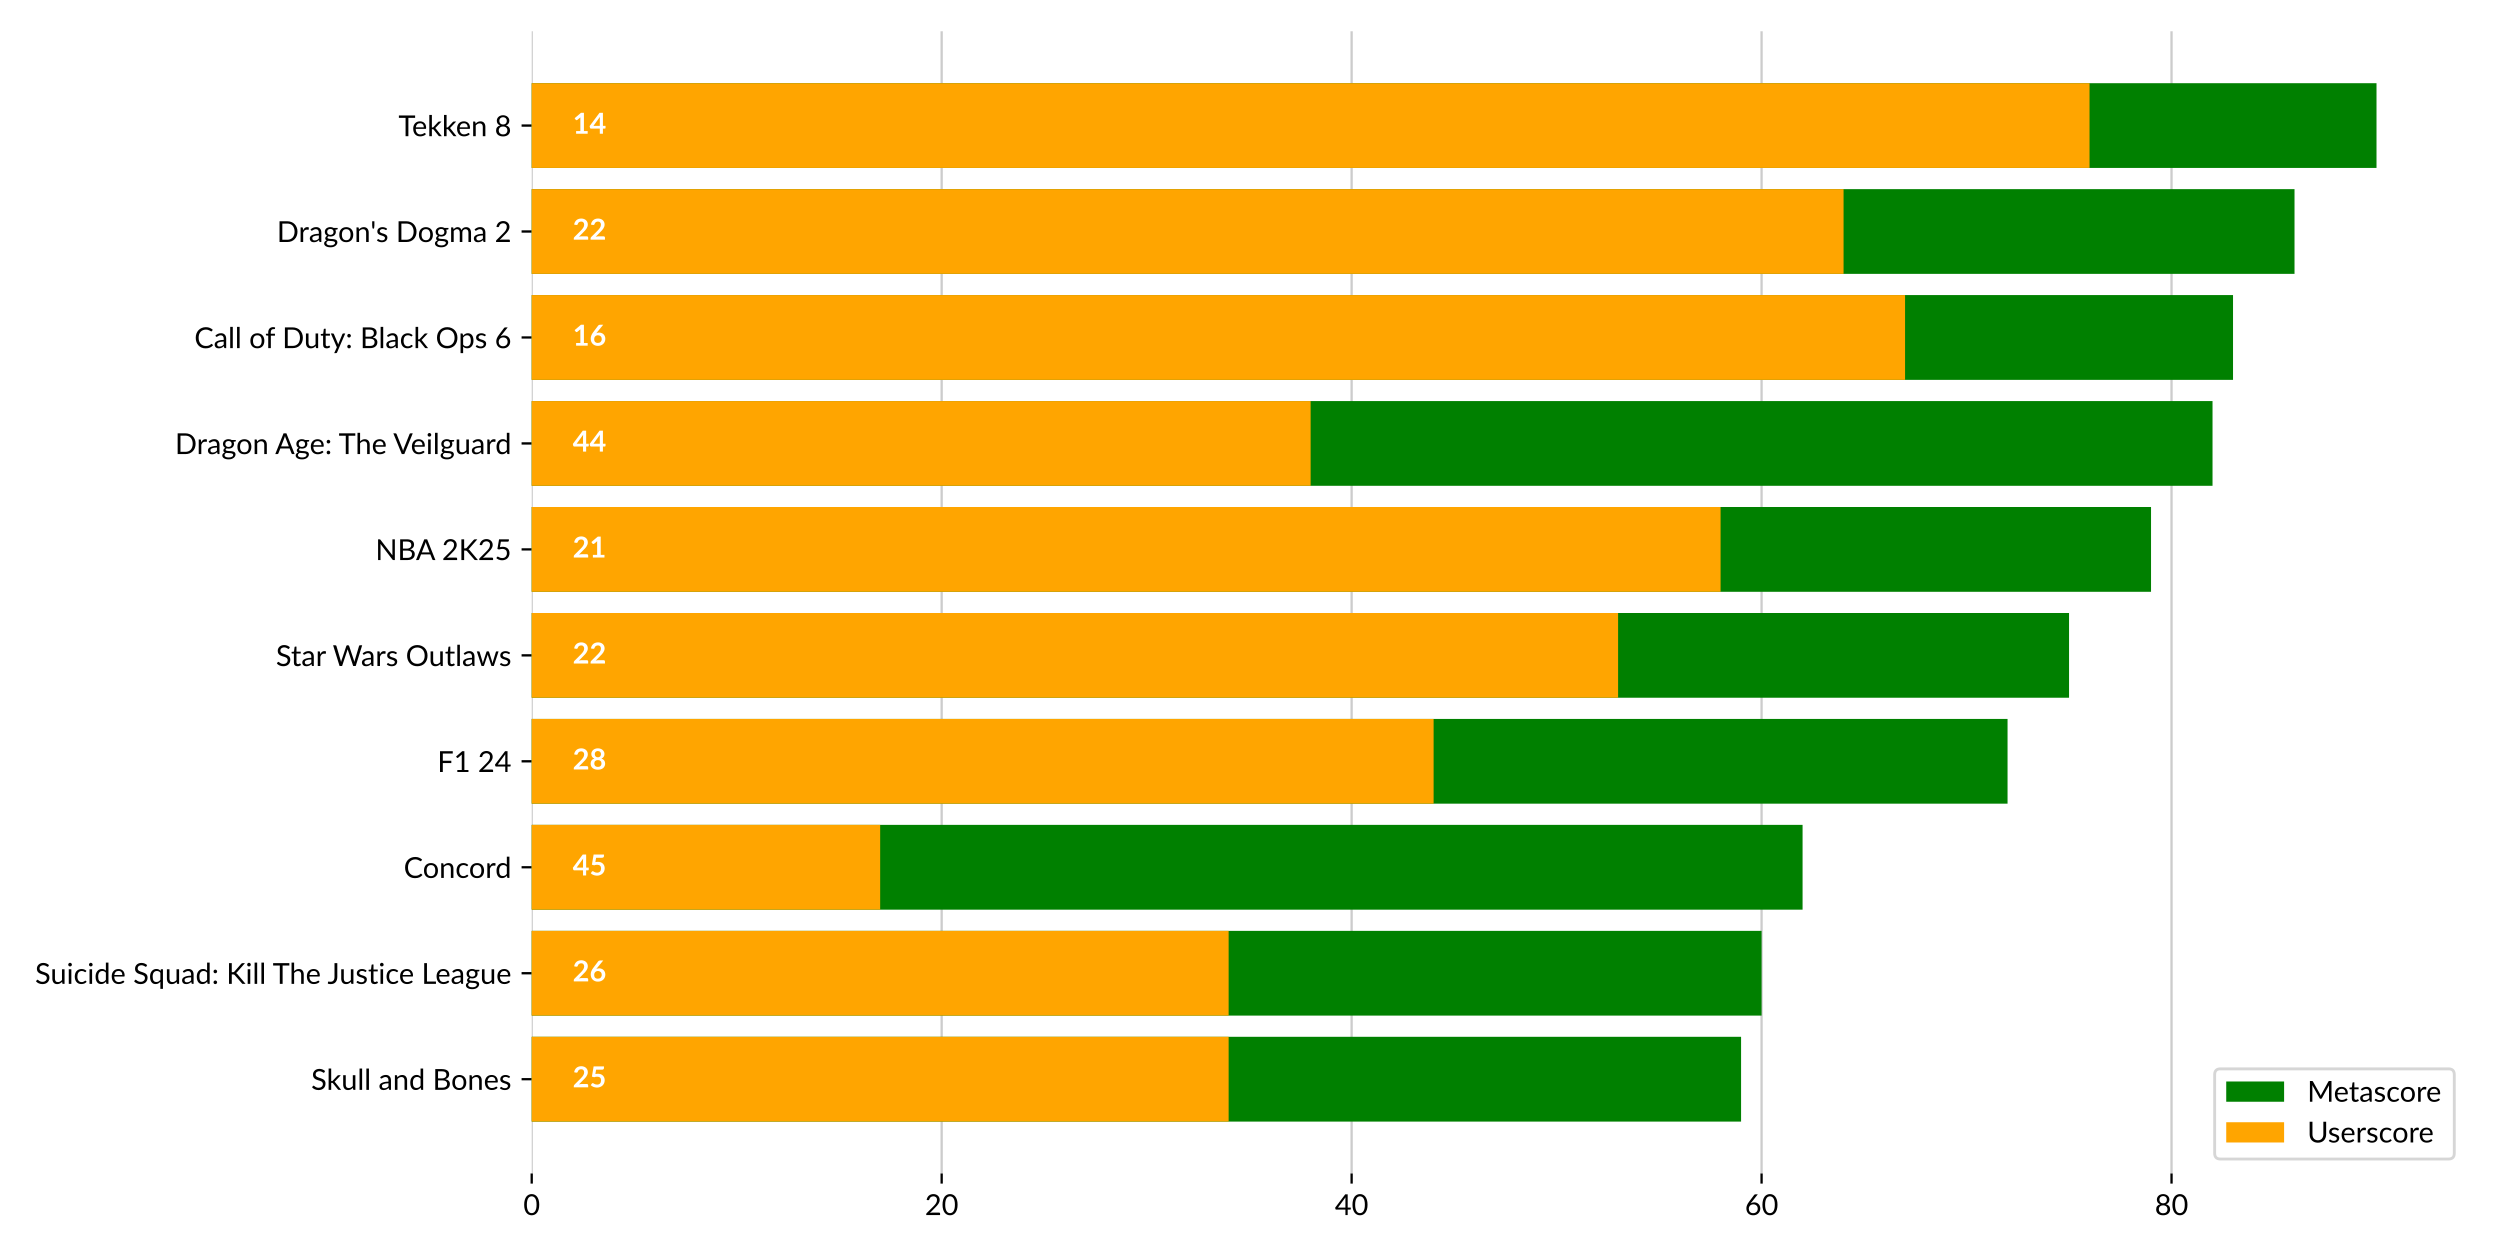
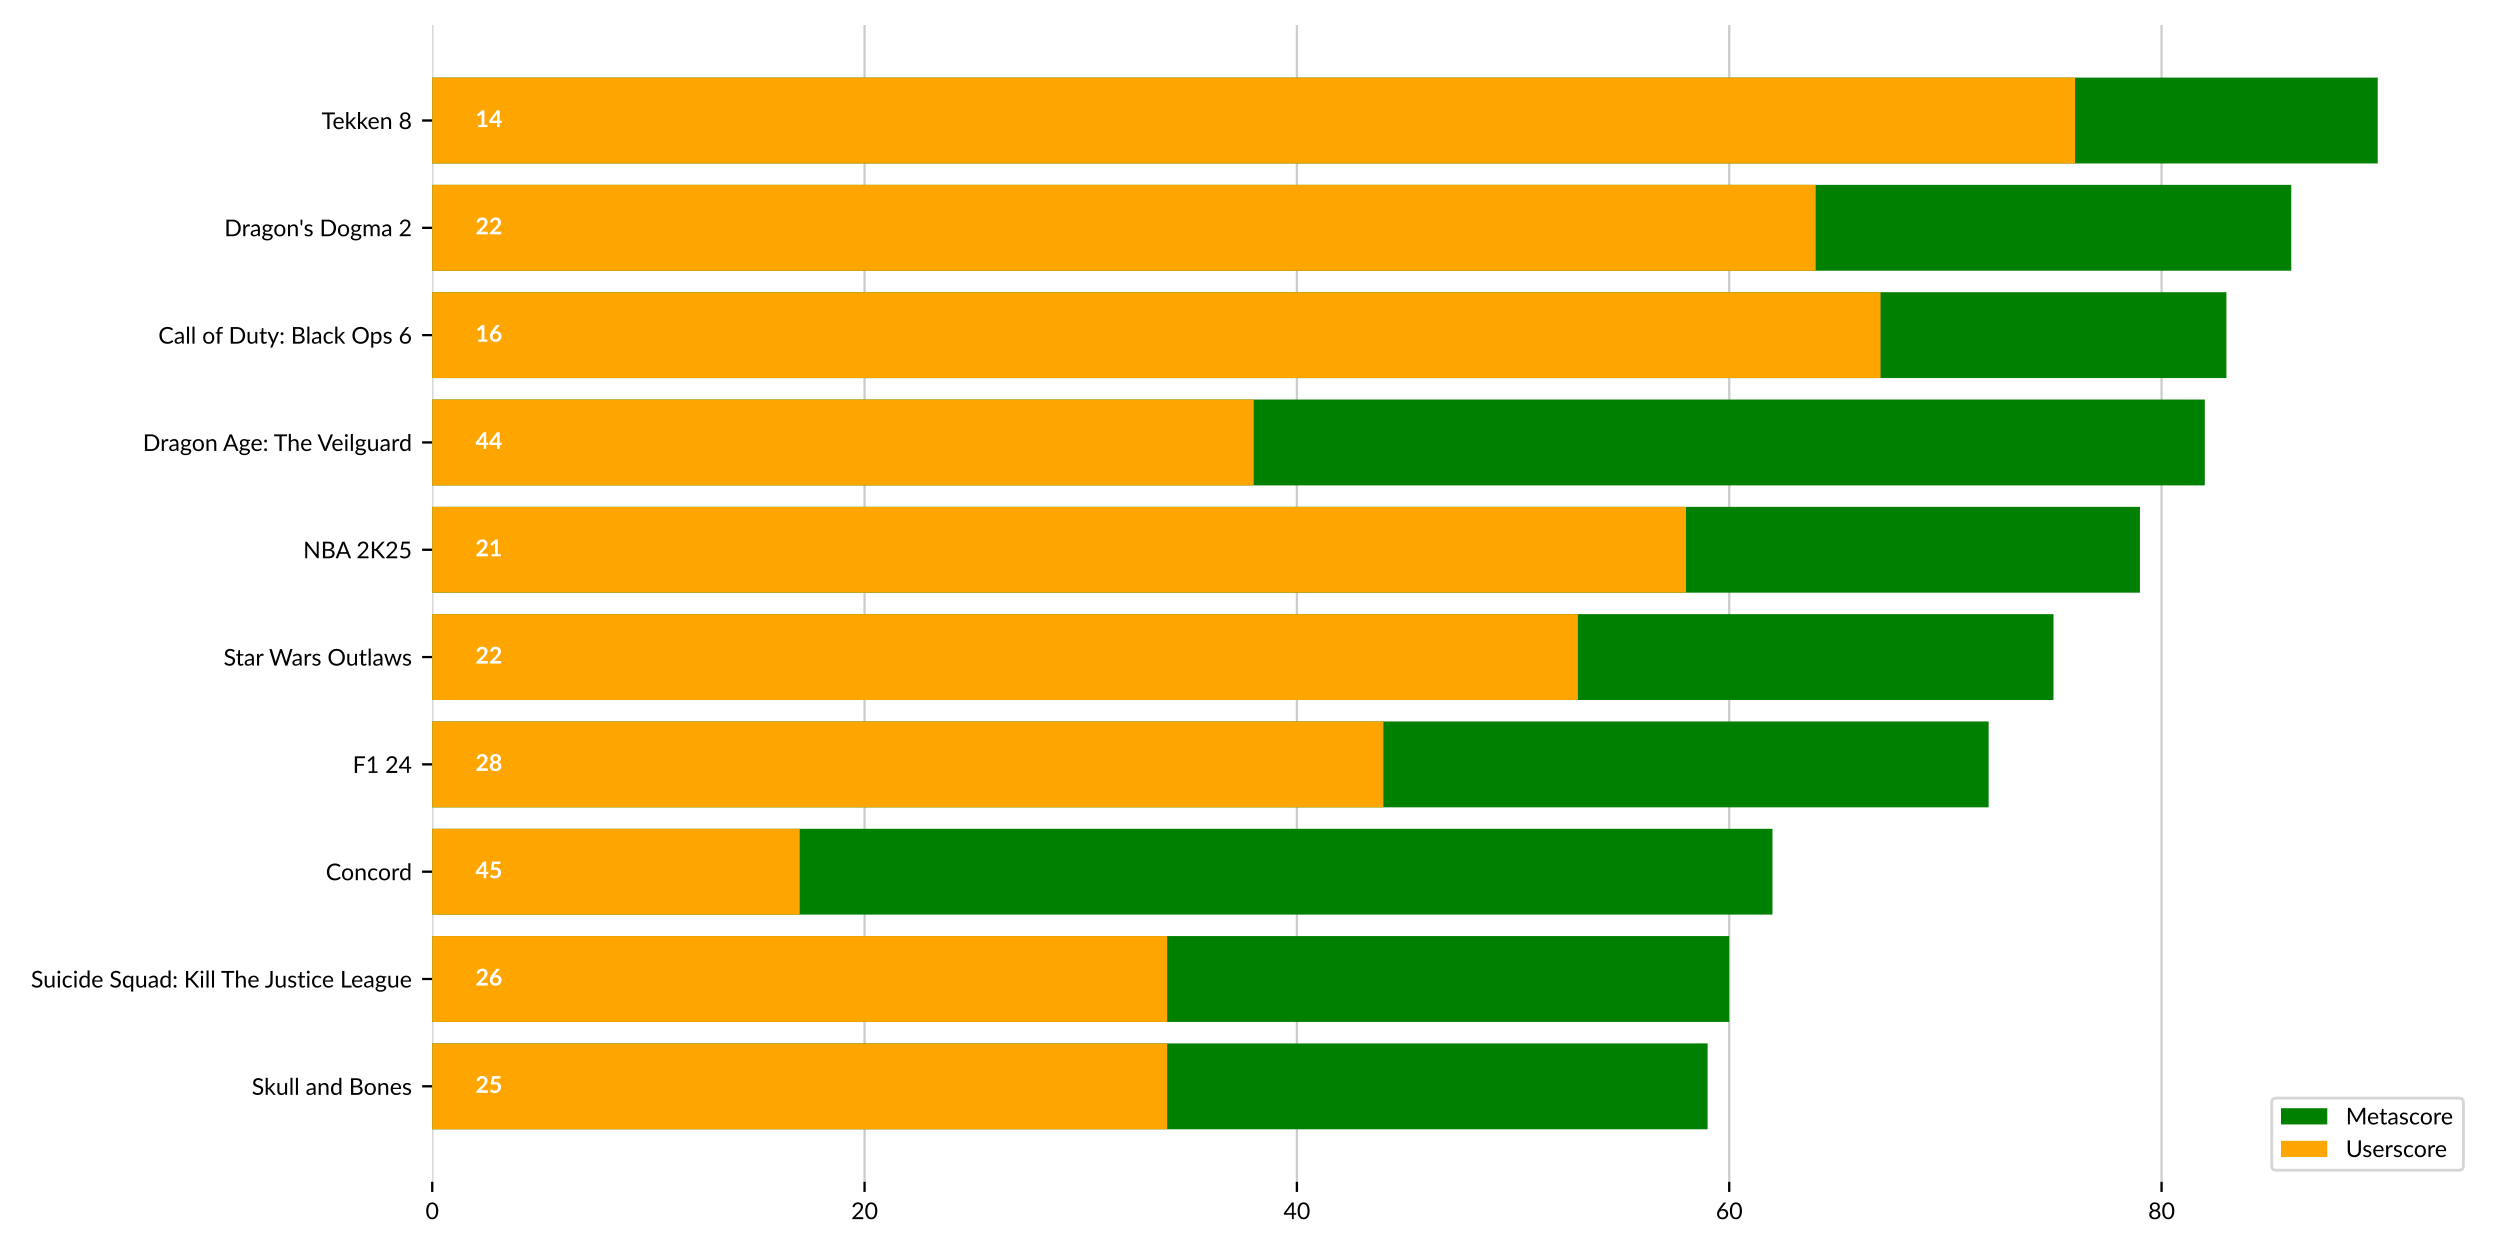
<svg xmlns="http://www.w3.org/2000/svg" xmlns:xlink="http://www.w3.org/1999/xlink" width="864pt" height="432pt" viewBox="0 0 864 432" version="1.1">
  <defs>
    <style type="text/css">*{stroke-linejoin: round; stroke-linecap: butt}</style>
  </defs>
  <g id="figure_1">
    <g id="patch_1">
      <path d="M 0 432  L 864 432  L 864 0  L 0 0  z " style="fill: #ffffff" />
    </g>
    <g id="axes_1">
      <g id="patch_2">
-         <path d="M 183.76 405.56  L 853.2 405.56  L 853.2 10.8  L 183.76 10.8  z " style="fill: #ffffff" />
+         <path d="M 149.38 408.44  L 855.36 408.44  L 855.36 8.64  L 149.38 8.64  L 149.38 408.44  z " style="fill: none; opacity: 0" />
      </g>
      <g id="matplotlib.axis_1">
        <g id="xtick_1">
          <g id="line2d_1">
-             <path d="M 183.76 405.56  L 183.76 10.8  " clip-path="url(#p235d29eda2)" style="fill: none; stroke: #cccccc; stroke-width: 0.8; stroke-linecap: square" />
+             <path d="M 149.38 408.44  L 149.38 8.64  " clip-path="url(#pd40754c62b)" style="fill: none; stroke: #cccccc; stroke-width: 0.8; stroke-linecap: square" />
          </g>
          <g id="line2d_2">
            <defs>
-               <path id="m1f10c16b33" d="M 0 0  L 0 3.5  " style="stroke: #000000; stroke-width: 0.8" />
+               <path id="mb8dac29afa" d="M 0 0  L 0 3.5  " style="stroke: #000000; stroke-width: 0.8" />
            </defs>
            <g>
-               <use xlink:href="#m1f10c16b33" x="183.76" y="405.56" style="stroke: #000000; stroke-width: 0.8" />
+               <use xlink:href="#mb8dac29afa" x="149.38" y="408.44" style="stroke: #000000; stroke-width: 0.8" />
            </g>
          </g>
          <g id="text_1">
-             <text style="font: 10px 'Lato', sans-serif; text-anchor: middle" x="183.76" y="419.926" transform="rotate(-0 183.76 419.9256)">0</text>
+             <text style="font: 8px 'Lato', sans-serif; text-anchor: middle" x="149.38" y="421.332" transform="rotate(-0 149.38 421.3325)">0</text>
          </g>
        </g>
        <g id="xtick_2">
          <g id="line2d_3">
-             <path d="M 325.44 405.56  L 325.44 10.8  " clip-path="url(#p235d29eda2)" style="fill: none; stroke: #cccccc; stroke-width: 0.8; stroke-linecap: square" />
+             <path d="M 298.794 408.44  L 298.794 8.64  " clip-path="url(#pd40754c62b)" style="fill: none; stroke: #cccccc; stroke-width: 0.8; stroke-linecap: square" />
          </g>
          <g id="line2d_4">
            <g>
-               <use xlink:href="#m1f10c16b33" x="325.44" y="405.56" style="stroke: #000000; stroke-width: 0.8" />
+               <use xlink:href="#mb8dac29afa" x="298.794" y="408.44" style="stroke: #000000; stroke-width: 0.8" />
            </g>
          </g>
          <g id="text_2">
-             <text style="font: 10px 'Lato', sans-serif; text-anchor: middle" x="325.44" y="419.926" transform="rotate(-0 325.4404 419.9256)">20</text>
+             <text style="font: 8px 'Lato', sans-serif; text-anchor: middle" x="298.794" y="421.332" transform="rotate(-0 298.7938 421.3325)">20</text>
          </g>
        </g>
        <g id="xtick_3">
          <g id="line2d_5">
-             <path d="M 467.121 405.56  L 467.121 10.8  " clip-path="url(#p235d29eda2)" style="fill: none; stroke: #cccccc; stroke-width: 0.8; stroke-linecap: square" />
+             <path d="M 448.208 408.44  L 448.208 8.64  " clip-path="url(#pd40754c62b)" style="fill: none; stroke: #cccccc; stroke-width: 0.8; stroke-linecap: square" />
          </g>
          <g id="line2d_6">
            <g>
-               <use xlink:href="#m1f10c16b33" x="467.121" y="405.56" style="stroke: #000000; stroke-width: 0.8" />
+               <use xlink:href="#mb8dac29afa" x="448.208" y="408.44" style="stroke: #000000; stroke-width: 0.8" />
            </g>
          </g>
          <g id="text_3">
-             <text style="font: 10px 'Lato', sans-serif; text-anchor: middle" x="467.121" y="419.926" transform="rotate(-0 467.1208 419.9256)">40</text>
+             <text style="font: 8px 'Lato', sans-serif; text-anchor: middle" x="448.208" y="421.332" transform="rotate(-0 448.2075 421.3325)">40</text>
          </g>
        </g>
        <g id="xtick_4">
          <g id="line2d_7">
-             <path d="M 608.801 405.56  L 608.801 10.8  " clip-path="url(#p235d29eda2)" style="fill: none; stroke: #cccccc; stroke-width: 0.8; stroke-linecap: square" />
+             <path d="M 597.621 408.44  L 597.621 8.64  " clip-path="url(#pd40754c62b)" style="fill: none; stroke: #cccccc; stroke-width: 0.8; stroke-linecap: square" />
          </g>
          <g id="line2d_8">
            <g>
-               <use xlink:href="#m1f10c16b33" x="608.801" y="405.56" style="stroke: #000000; stroke-width: 0.8" />
+               <use xlink:href="#mb8dac29afa" x="597.621" y="408.44" style="stroke: #000000; stroke-width: 0.8" />
            </g>
          </g>
          <g id="text_4">
-             <text style="font: 10px 'Lato', sans-serif; text-anchor: middle" x="608.801" y="419.926" transform="rotate(-0 608.8013 419.9256)">60</text>
+             <text style="font: 8px 'Lato', sans-serif; text-anchor: middle" x="597.621" y="421.332" transform="rotate(-0 597.6213 421.3325)">60</text>
          </g>
        </g>
        <g id="xtick_5">
          <g id="line2d_9">
-             <path d="M 750.482 405.56  L 750.482 10.8  " clip-path="url(#p235d29eda2)" style="fill: none; stroke: #cccccc; stroke-width: 0.8; stroke-linecap: square" />
+             <path d="M 747.035 408.44  L 747.035 8.64  " clip-path="url(#pd40754c62b)" style="fill: none; stroke: #cccccc; stroke-width: 0.8; stroke-linecap: square" />
          </g>
          <g id="line2d_10">
            <g>
-               <use xlink:href="#m1f10c16b33" x="750.482" y="405.56" style="stroke: #000000; stroke-width: 0.8" />
+               <use xlink:href="#mb8dac29afa" x="747.035" y="408.44" style="stroke: #000000; stroke-width: 0.8" />
            </g>
          </g>
          <g id="text_5">
-             <text style="font: 10px 'Lato', sans-serif; text-anchor: middle" x="750.482" y="419.926" transform="rotate(-0 750.4817 419.9256)">80</text>
+             <text style="font: 8px 'Lato', sans-serif; text-anchor: middle" x="747.035" y="421.332" transform="rotate(-0 747.035 421.3325)">80</text>
          </g>
        </g>
      </g>
      <g id="matplotlib.axis_2">
        <g id="ytick_1">
          <g id="line2d_11">
            <defs>
-               <path id="me0cd1fb66e" d="M 0 0  L -3.5 0  " style="stroke: #000000; stroke-width: 0.8" />
+               <path id="mc90d607a04" d="M 0 0  L -3.5 0  " style="stroke: #000000; stroke-width: 0.8" />
            </defs>
            <g>
-               <use xlink:href="#me0cd1fb66e" x="183.76" y="372.968" style="stroke: #000000; stroke-width: 0.8" />
+               <use xlink:href="#mc90d607a04" x="149.38" y="375.432" style="stroke: #000000; stroke-width: 0.8" />
            </g>
          </g>
          <g id="text_6">
-             <text style="font: 10px 'Lato', sans-serif; text-anchor: end" x="176.76" y="376.651" transform="rotate(-0 176.76 376.6513)">Skull and Bones</text>
+             <text style="font: 8px 'Lato', sans-serif; text-anchor: end" x="142.38" y="378.379" transform="rotate(-0 142.38 378.3786)">Skull and Bones</text>
          </g>
        </g>
        <g id="ytick_2">
          <g id="line2d_12">
            <g>
-               <use xlink:href="#me0cd1fb66e" x="183.76" y="336.349" style="stroke: #000000; stroke-width: 0.8" />
+               <use xlink:href="#mc90d607a04" x="149.38" y="338.345" style="stroke: #000000; stroke-width: 0.8" />
            </g>
          </g>
          <g id="text_7">
-             <text style="font: 10px 'Lato', sans-serif; text-anchor: end" x="176.76" y="340.032" transform="rotate(-0 176.76 340.0316)">Suicide Squad: Kill The Justice League</text>
+             <text style="font: 8px 'Lato', sans-serif; text-anchor: end" x="142.38" y="341.291" transform="rotate(-0 142.38 341.2914)">Suicide Squad: Kill The Justice League</text>
          </g>
        </g>
        <g id="ytick_3">
          <g id="line2d_13">
            <g>
-               <use xlink:href="#me0cd1fb66e" x="183.76" y="299.729" style="stroke: #000000; stroke-width: 0.8" />
+               <use xlink:href="#mc90d607a04" x="149.38" y="301.258" style="stroke: #000000; stroke-width: 0.8" />
            </g>
          </g>
          <g id="text_8">
-             <text style="font: 10px 'Lato', sans-serif; text-anchor: end" x="176.76" y="303.412" transform="rotate(-0 176.76 303.412)">Concord</text>
+             <text style="font: 8px 'Lato', sans-serif; text-anchor: end" x="142.38" y="304.204" transform="rotate(-0 142.38 304.2042)">Concord</text>
          </g>
        </g>
        <g id="ytick_4">
          <g id="line2d_14">
            <g>
-               <use xlink:href="#me0cd1fb66e" x="183.76" y="263.109" style="stroke: #000000; stroke-width: 0.8" />
+               <use xlink:href="#mc90d607a04" x="149.38" y="264.171" style="stroke: #000000; stroke-width: 0.8" />
            </g>
          </g>
          <g id="text_9">
-             <text style="font: 10px 'Lato', sans-serif; text-anchor: end" x="176.76" y="266.792" transform="rotate(-0 176.76 266.7923)">F1 24</text>
+             <text style="font: 8px 'Lato', sans-serif; text-anchor: end" x="142.38" y="267.117" transform="rotate(-0 142.38 267.117)">F1 24</text>
          </g>
        </g>
        <g id="ytick_5">
          <g id="line2d_15">
            <g>
-               <use xlink:href="#me0cd1fb66e" x="183.76" y="226.49" style="stroke: #000000; stroke-width: 0.8" />
+               <use xlink:href="#mc90d607a04" x="149.38" y="227.084" style="stroke: #000000; stroke-width: 0.8" />
            </g>
          </g>
          <g id="text_10">
-             <text style="font: 10px 'Lato', sans-serif; text-anchor: end" x="176.76" y="230.173" transform="rotate(-0 176.76 230.1726)">Star Wars Outlaws</text>
+             <text style="font: 8px 'Lato', sans-serif; text-anchor: end" x="142.38" y="230.03" transform="rotate(-0 142.38 230.0298)">Star Wars Outlaws</text>
          </g>
        </g>
        <g id="ytick_6">
          <g id="line2d_16">
            <g>
-               <use xlink:href="#me0cd1fb66e" x="183.76" y="189.87" style="stroke: #000000; stroke-width: 0.8" />
+               <use xlink:href="#mc90d607a04" x="149.38" y="189.996" style="stroke: #000000; stroke-width: 0.8" />
            </g>
          </g>
          <g id="text_11">
-             <text style="font: 10px 'Lato', sans-serif; text-anchor: end" x="176.76" y="193.553" transform="rotate(-0 176.76 193.553)">NBA 2K25</text>
+             <text style="font: 8px 'Lato', sans-serif; text-anchor: end" x="142.38" y="192.943" transform="rotate(-0 142.38 192.9427)">NBA 2K25</text>
          </g>
        </g>
        <g id="ytick_7">
          <g id="line2d_17">
            <g>
-               <use xlink:href="#me0cd1fb66e" x="183.76" y="153.251" style="stroke: #000000; stroke-width: 0.8" />
+               <use xlink:href="#mc90d607a04" x="149.38" y="152.909" style="stroke: #000000; stroke-width: 0.8" />
            </g>
          </g>
          <g id="text_12">
-             <text style="font: 10px 'Lato', sans-serif; text-anchor: end" x="176.76" y="156.933" transform="rotate(-0 176.76 156.9333)">Dragon Age: The Veilguard</text>
+             <text style="font: 8px 'Lato', sans-serif; text-anchor: end" x="142.38" y="155.855" transform="rotate(-0 142.38 155.8555)">Dragon Age: The Veilguard</text>
          </g>
        </g>
        <g id="ytick_8">
          <g id="line2d_18">
            <g>
-               <use xlink:href="#me0cd1fb66e" x="183.76" y="116.631" style="stroke: #000000; stroke-width: 0.8" />
+               <use xlink:href="#mc90d607a04" x="149.38" y="115.822" style="stroke: #000000; stroke-width: 0.8" />
            </g>
          </g>
          <g id="text_13">
-             <text style="font: 10px 'Lato', sans-serif; text-anchor: end" x="176.76" y="120.314" transform="rotate(-0 176.76 120.3136)">Call of Duty: Black Ops 6</text>
+             <text style="font: 8px 'Lato', sans-serif; text-anchor: end" x="142.38" y="118.768" transform="rotate(-0 142.38 118.7683)">Call of Duty: Black Ops 6</text>
          </g>
        </g>
        <g id="ytick_9">
          <g id="line2d_19">
            <g>
-               <use xlink:href="#me0cd1fb66e" x="183.76" y="80.011" style="stroke: #000000; stroke-width: 0.8" />
+               <use xlink:href="#mc90d607a04" x="149.38" y="78.735" style="stroke: #000000; stroke-width: 0.8" />
            </g>
          </g>
          <g id="text_14">
-             <text style="font: 10px 'Lato', sans-serif; text-anchor: end" x="176.76" y="83.639" transform="rotate(-0 176.76 83.63929)">Dragon's Dogma 2</text>
+             <text style="font: 8px 'Lato', sans-serif; text-anchor: end" x="142.38" y="81.637" transform="rotate(-0 142.38 81.6373)">Dragon's Dogma 2</text>
          </g>
        </g>
        <g id="ytick_10">
          <g id="line2d_20">
            <g>
-               <use xlink:href="#me0cd1fb66e" x="183.76" y="43.392" style="stroke: #000000; stroke-width: 0.8" />
+               <use xlink:href="#mc90d607a04" x="149.38" y="41.648" style="stroke: #000000; stroke-width: 0.8" />
            </g>
          </g>
          <g id="text_15">
-             <text style="font: 10px 'Lato', sans-serif; text-anchor: end" x="176.76" y="47.074" transform="rotate(-0 176.76 47.07431)">Tekken 8</text>
+             <text style="font: 8px 'Lato', sans-serif; text-anchor: end" x="142.38" y="44.594" transform="rotate(-0 142.38 44.59386)">Tekken 8</text>
          </g>
        </g>
      </g>
      <g id="patch_3">
-         <path d="M 183.76 387.616  L 601.717 387.616  L 601.717 358.321  L 183.76 358.321  z " clip-path="url(#p235d29eda2)" style="fill: #008000" />
+         <path d="M 149.38 390.267  L 590.151 390.267  L 590.151 360.598  L 149.38 360.598  z " clip-path="url(#pd40754c62b)" style="fill: #008000" />
      </g>
      <g id="patch_4">
-         <path d="M 183.76 350.997  L 608.801 350.997  L 608.801 321.701  L 183.76 321.701  z " clip-path="url(#p235d29eda2)" style="fill: #008000" />
+         <path d="M 149.38 353.18  L 597.621 353.18  L 597.621 323.51  L 149.38 323.51  z " clip-path="url(#pd40754c62b)" style="fill: #008000" />
      </g>
      <g id="patch_5">
-         <path d="M 183.76 314.377  L 622.969 314.377  L 622.969 285.081  L 183.76 285.081  z " clip-path="url(#p235d29eda2)" style="fill: #008000" />
+         <path d="M 149.38 316.093  L 612.563 316.093  L 612.563 286.423  L 149.38 286.423  z " clip-path="url(#pd40754c62b)" style="fill: #008000" />
      </g>
      <g id="patch_6">
-         <path d="M 183.76 277.757  L 693.81 277.757  L 693.81 248.462  L 183.76 248.462  z " clip-path="url(#p235d29eda2)" style="fill: #008000" />
+         <path d="M 149.38 279.006  L 687.27 279.006  L 687.27 249.336  L 149.38 249.336  z " clip-path="url(#pd40754c62b)" style="fill: #008000" />
      </g>
      <g id="patch_7">
-         <path d="M 183.76 241.138  L 715.062 241.138  L 715.062 211.842  L 183.76 211.842  z " clip-path="url(#p235d29eda2)" style="fill: #008000" />
+         <path d="M 149.38 241.918  L 709.682 241.918  L 709.682 212.249  L 149.38 212.249  z " clip-path="url(#pd40754c62b)" style="fill: #008000" />
      </g>
      <g id="patch_8">
-         <path d="M 183.76 204.518  L 743.398 204.518  L 743.398 175.222  L 183.76 175.222  z " clip-path="url(#p235d29eda2)" style="fill: #008000" />
+         <path d="M 149.38 204.831  L 739.564 204.831  L 739.564 175.162  L 149.38 175.162  z " clip-path="url(#pd40754c62b)" style="fill: #008000" />
      </g>
      <g id="patch_9">
-         <path d="M 183.76 167.898  L 764.65 167.898  L 764.65 138.603  L 183.76 138.603  z " clip-path="url(#p235d29eda2)" style="fill: #008000" />
+         <path d="M 149.38 167.744  L 761.976 167.744  L 761.976 138.074  L 149.38 138.074  z " clip-path="url(#pd40754c62b)" style="fill: #008000" />
      </g>
      <g id="patch_10">
-         <path d="M 183.76 131.279  L 771.734 131.279  L 771.734 101.983  L 183.76 101.983  z " clip-path="url(#p235d29eda2)" style="fill: #008000" />
+         <path d="M 149.38 130.657  L 769.447 130.657  L 769.447 100.987  L 149.38 100.987  z " clip-path="url(#pd40754c62b)" style="fill: #008000" />
      </g>
      <g id="patch_11">
-         <path d="M 183.76 94.659  L 792.986 94.659  L 792.986 65.363  L 183.76 65.363  z " clip-path="url(#p235d29eda2)" style="fill: #008000" />
+         <path d="M 149.38 93.57  L 791.859 93.57  L 791.859 63.9  L 149.38 63.9  z " clip-path="url(#pd40754c62b)" style="fill: #008000" />
      </g>
      <g id="patch_12">
-         <path d="M 183.76 58.039  L 821.322 58.039  L 821.322 28.744  L 183.76 28.744  z " clip-path="url(#p235d29eda2)" style="fill: #008000" />
+         <path d="M 149.38 56.482  L 821.742 56.482  L 821.742 26.813  L 149.38 26.813  z " clip-path="url(#pd40754c62b)" style="fill: #008000" />
      </g>
      <g id="patch_13">
-         <path d="M 183.76 387.616  L 424.617 387.616  L 424.617 358.321  L 183.76 358.321  z " clip-path="url(#p235d29eda2)" style="fill: #ffa500" />
+         <path d="M 149.38 390.267  L 403.383 390.267  L 403.383 360.598  L 149.38 360.598  z " clip-path="url(#pd40754c62b)" style="fill: #ffa500" />
      </g>
      <g id="patch_14">
-         <path d="M 183.76 350.997  L 424.617 350.997  L 424.617 321.701  L 183.76 321.701  z " clip-path="url(#p235d29eda2)" style="fill: #ffa500" />
+         <path d="M 149.38 353.18  L 403.383 353.18  L 403.383 323.51  L 149.38 323.51  z " clip-path="url(#pd40754c62b)" style="fill: #ffa500" />
      </g>
      <g id="patch_15">
-         <path d="M 183.76 314.377  L 304.188 314.377  L 304.188 285.081  L 183.76 285.081  z " clip-path="url(#p235d29eda2)" style="fill: #ffa500" />
+         <path d="M 149.38 316.093  L 276.382 316.093  L 276.382 286.423  L 149.38 286.423  z " clip-path="url(#pd40754c62b)" style="fill: #ffa500" />
      </g>
      <g id="patch_16">
-         <path d="M 183.76 277.757  L 495.457 277.757  L 495.457 248.462  L 183.76 248.462  z " clip-path="url(#p235d29eda2)" style="fill: #ffa500" />
+         <path d="M 149.38 279.006  L 478.09 279.006  L 478.09 249.336  L 149.38 249.336  z " clip-path="url(#pd40754c62b)" style="fill: #ffa500" />
      </g>
      <g id="patch_17">
-         <path d="M 183.76 241.138  L 559.213 241.138  L 559.213 211.842  L 183.76 211.842  z " clip-path="url(#p235d29eda2)" style="fill: #ffa500" />
+         <path d="M 149.38 241.918  L 545.326 241.918  L 545.326 212.249  L 149.38 212.249  z " clip-path="url(#pd40754c62b)" style="fill: #ffa500" />
      </g>
      <g id="patch_18">
-         <path d="M 183.76 204.518  L 594.633 204.518  L 594.633 175.222  L 183.76 175.222  z " clip-path="url(#p235d29eda2)" style="fill: #ffa500" />
+         <path d="M 149.38 204.831  L 582.68 204.831  L 582.68 175.162  L 149.38 175.162  z " clip-path="url(#pd40754c62b)" style="fill: #ffa500" />
      </g>
      <g id="patch_19">
-         <path d="M 183.76 167.898  L 452.953 167.898  L 452.953 138.603  L 183.76 138.603  z " clip-path="url(#p235d29eda2)" style="fill: #ffa500" />
+         <path d="M 149.38 167.744  L 433.266 167.744  L 433.266 138.074  L 149.38 138.074  z " clip-path="url(#pd40754c62b)" style="fill: #ffa500" />
      </g>
      <g id="patch_20">
-         <path d="M 183.76 131.279  L 658.389 131.279  L 658.389 101.983  L 183.76 101.983  z " clip-path="url(#p235d29eda2)" style="fill: #ffa500" />
+         <path d="M 149.38 130.657  L 649.916 130.657  L 649.916 100.987  L 149.38 100.987  z " clip-path="url(#pd40754c62b)" style="fill: #ffa500" />
      </g>
      <g id="patch_21">
-         <path d="M 183.76 94.659  L 637.137 94.659  L 637.137 65.363  L 183.76 65.363  z " clip-path="url(#p235d29eda2)" style="fill: #ffa500" />
+         <path d="M 149.38 93.57  L 627.504 93.57  L 627.504 63.9  L 149.38 63.9  z " clip-path="url(#pd40754c62b)" style="fill: #ffa500" />
      </g>
      <g id="patch_22">
-         <path d="M 183.76 58.039  L 722.146 58.039  L 722.146 28.744  L 183.76 28.744  z " clip-path="url(#p235d29eda2)" style="fill: #ffa500" />
+         <path d="M 149.38 56.482  L 717.152 56.482  L 717.152 26.813  L 149.38 26.813  z " clip-path="url(#pd40754c62b)" style="fill: #ffa500" />
      </g>
      <g id="text_16">
-         <text style="fill: #ffffff; font: 700 10px 'Lato', sans-serif; text-anchor: start" x="197.928" y="375.793" transform="rotate(-0 197.928 375.7935)">25</text>
+         <text style="fill: #ffffff; font: 700 8px 'Lato', sans-serif; text-anchor: start" x="164.321" y="377.692" transform="rotate(-0 164.3214 377.6924)">25</text>
      </g>
      <g id="text_17">
-         <text style="fill: #ffffff; font: 700 10px 'Lato', sans-serif; text-anchor: start" x="197.928" y="339.174" transform="rotate(-0 197.928 339.1738)">26</text>
+         <text style="fill: #ffffff; font: 700 8px 'Lato', sans-serif; text-anchor: start" x="164.321" y="340.605" transform="rotate(-0 164.3214 340.6052)">26</text>
      </g>
      <g id="text_18">
-         <text style="fill: #ffffff; font: 700 10px 'Lato', sans-serif; text-anchor: start" x="197.928" y="302.554" transform="rotate(-0 197.928 302.5542)">45</text>
+         <text style="fill: #ffffff; font: 700 8px 'Lato', sans-serif; text-anchor: start" x="164.321" y="303.518" transform="rotate(-0 164.3214 303.518)">45</text>
      </g>
      <g id="text_19">
-         <text style="fill: #ffffff; font: 700 10px 'Lato', sans-serif; text-anchor: start" x="197.928" y="265.934" transform="rotate(-0 197.928 265.9345)">28</text>
+         <text style="fill: #ffffff; font: 700 8px 'Lato', sans-serif; text-anchor: start" x="164.321" y="266.431" transform="rotate(-0 164.3214 266.4308)">28</text>
      </g>
      <g id="text_20">
-         <text style="fill: #ffffff; font: 700 10px 'Lato', sans-serif; text-anchor: start" x="197.928" y="229.315" transform="rotate(-0 197.928 229.3148)">22</text>
+         <text style="fill: #ffffff; font: 700 8px 'Lato', sans-serif; text-anchor: start" x="164.321" y="229.344" transform="rotate(-0 164.3214 229.3436)">22</text>
      </g>
      <g id="text_21">
-         <text style="fill: #ffffff; font: 700 10px 'Lato', sans-serif; text-anchor: start" x="197.928" y="192.695" transform="rotate(-0 197.928 192.6952)">21</text>
+         <text style="fill: #ffffff; font: 700 8px 'Lato', sans-serif; text-anchor: start" x="164.321" y="192.256" transform="rotate(-0 164.3214 192.2564)">21</text>
      </g>
      <g id="text_22">
-         <text style="fill: #ffffff; font: 700 10px 'Lato', sans-serif; text-anchor: start" x="197.928" y="156.076" transform="rotate(-0 197.928 156.0755)">44</text>
+         <text style="fill: #ffffff; font: 700 8px 'Lato', sans-serif; text-anchor: start" x="164.321" y="155.169" transform="rotate(-0 164.3214 155.1692)">44</text>
      </g>
      <g id="text_23">
-         <text style="fill: #ffffff; font: 700 10px 'Lato', sans-serif; text-anchor: start" x="197.928" y="119.456" transform="rotate(-0 197.928 119.4558)">16</text>
+         <text style="fill: #ffffff; font: 700 8px 'Lato', sans-serif; text-anchor: start" x="164.321" y="118.082" transform="rotate(-0 164.3214 118.082)">16</text>
      </g>
      <g id="text_24">
-         <text style="fill: #ffffff; font: 700 10px 'Lato', sans-serif; text-anchor: start" x="197.928" y="82.836" transform="rotate(-0 197.928 82.83617)">22</text>
+         <text style="fill: #ffffff; font: 700 8px 'Lato', sans-serif; text-anchor: start" x="164.321" y="80.995" transform="rotate(-0 164.3214 80.9948)">22</text>
      </g>
      <g id="text_25">
-         <text style="fill: #ffffff; font: 700 10px 'Lato', sans-serif; text-anchor: start" x="197.928" y="46.217" transform="rotate(-0 197.928 46.2165)">14</text>
+         <text style="fill: #ffffff; font: 700 8px 'Lato', sans-serif; text-anchor: start" x="164.321" y="43.908" transform="rotate(-0 164.3214 43.90761)">14</text>
      </g>
      <g id="legend_1">
        <g id="patch_23">
-           <path d="M 767.386 400.56  L 846.2 400.56  Q 848.2 400.56 848.2 398.56  L 848.2 371.397  Q 848.2 369.397 846.2 369.397  L 767.386 369.397  Q 765.386 369.397 765.386 371.397  L 765.386 398.56  Q 765.386 400.56 767.386 400.56  z " style="fill: #ffffff; opacity: 0.8; stroke: #cccccc; stroke-linejoin: miter" />
+           <path d="M 786.709 404.44  L 849.76 404.44  Q 851.36 404.44 851.36 402.84  L 851.36 381.11  Q 851.36 379.51 849.76 379.51  L 786.709 379.51  Q 785.109 379.51 785.109 381.11  L 785.109 402.84  Q 785.109 404.44 786.709 404.44  z " style="fill: #ffffff; opacity: 0.8; stroke: #cccccc; stroke-linejoin: miter" />
        </g>
        <g id="patch_24">
-           <path d="M 769.386 380.763  L 789.386 380.763  L 789.386 373.763  L 769.386 373.763  z " style="fill: #008000" />
+           <path d="M 788.309 388.603  L 804.309 388.603  L 804.309 383.002  L 788.309 383.002  z " style="fill: #008000" />
        </g>
        <g id="text_26">
-           <text style="font: 10px 'Lato', sans-serif; text-anchor: start" x="797.386" y="380.763" transform="rotate(-0 797.3859 380.7631)">Metascore</text>
+           <text style="font: 8px 'Lato', sans-serif; text-anchor: start" x="810.709" y="388.603" transform="rotate(-0 810.7088 388.6025)">Metascore</text>
        </g>
        <g id="patch_25">
-           <path d="M 769.386 394.844  L 789.386 394.844  L 789.386 387.844  L 769.386 387.844  z " style="fill: #ffa500" />
+           <path d="M 788.309 399.868  L 804.309 399.868  L 804.309 394.267  L 788.309 394.267  z " style="fill: #ffa500" />
        </g>
        <g id="text_27">
-           <text style="font: 10px 'Lato', sans-serif; text-anchor: start" x="797.386" y="394.844" transform="rotate(-0 797.3859 394.8444)">Userscore</text>
+           <text style="font: 8px 'Lato', sans-serif; text-anchor: start" x="810.709" y="399.868" transform="rotate(-0 810.7088 399.8675)">Userscore</text>
        </g>
      </g>
    </g>
  </g>
  <defs>
-     <clipPath id="p235d29eda2">
-       <rect x="183.76" y="10.8" width="669.44" height="394.76" />
+     <clipPath id="pd40754c62b">
+       <rect x="149.38" y="8.64" width="705.98" height="399.8" />
    </clipPath>
  </defs>
</svg>
